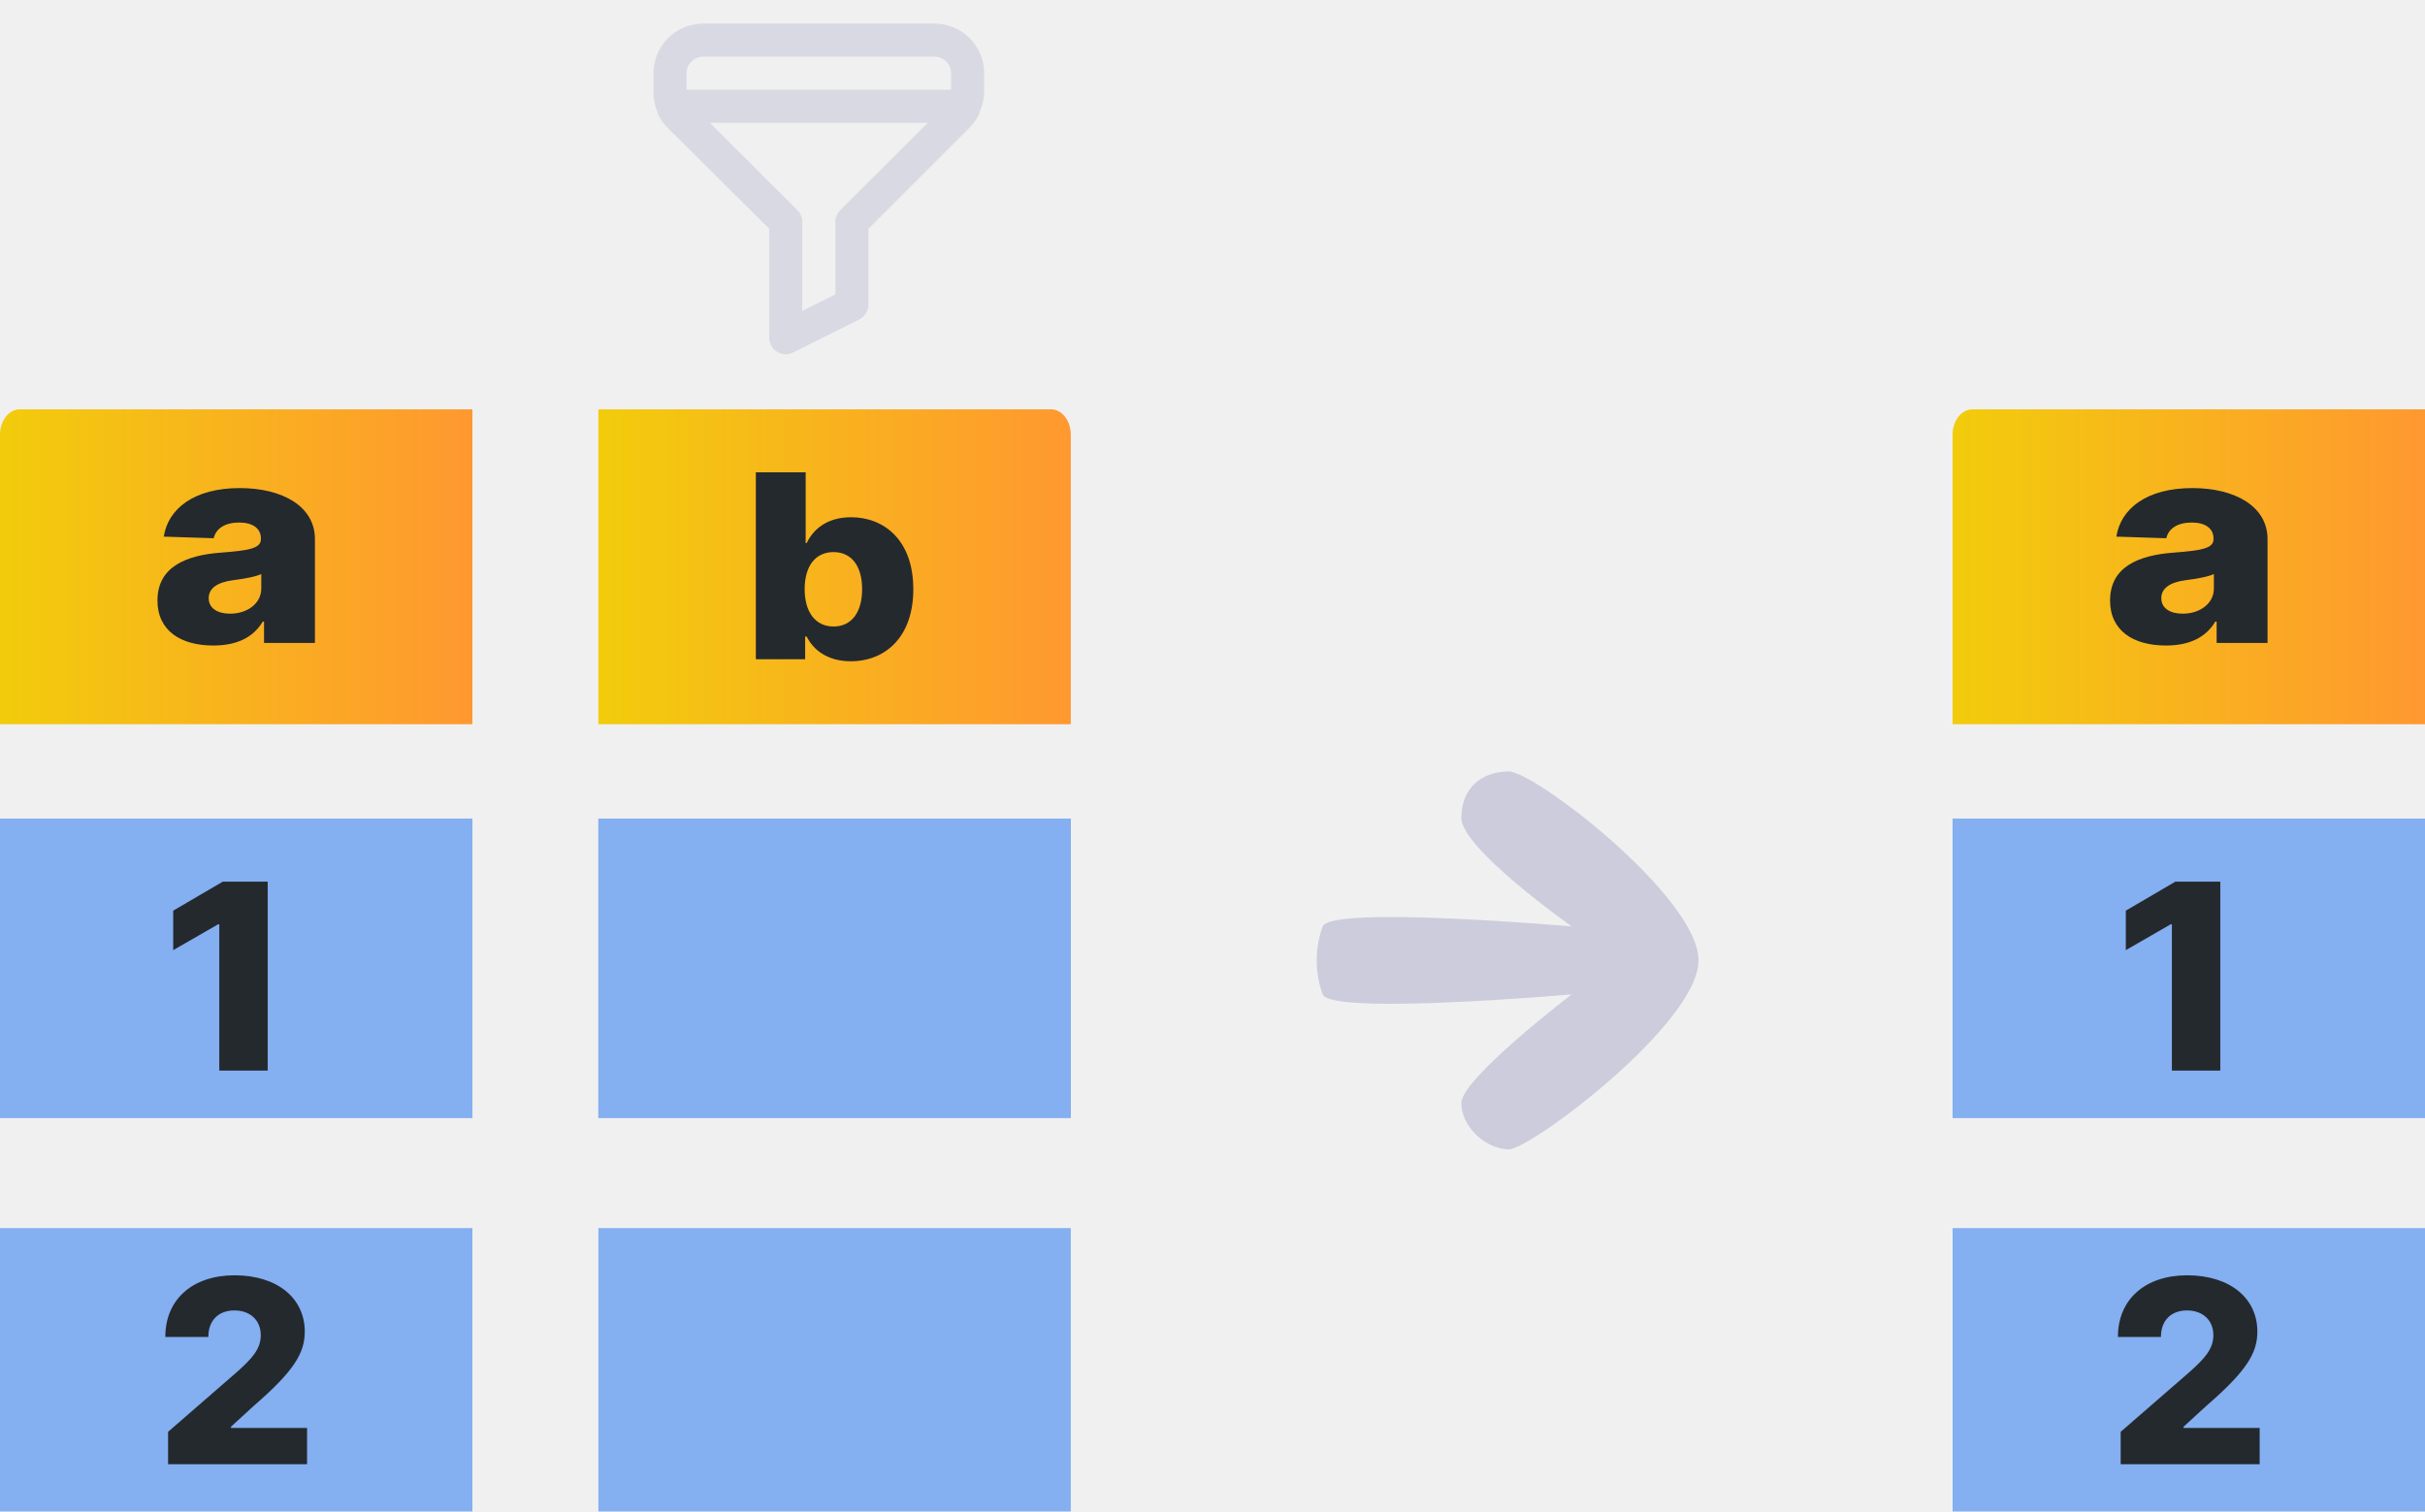
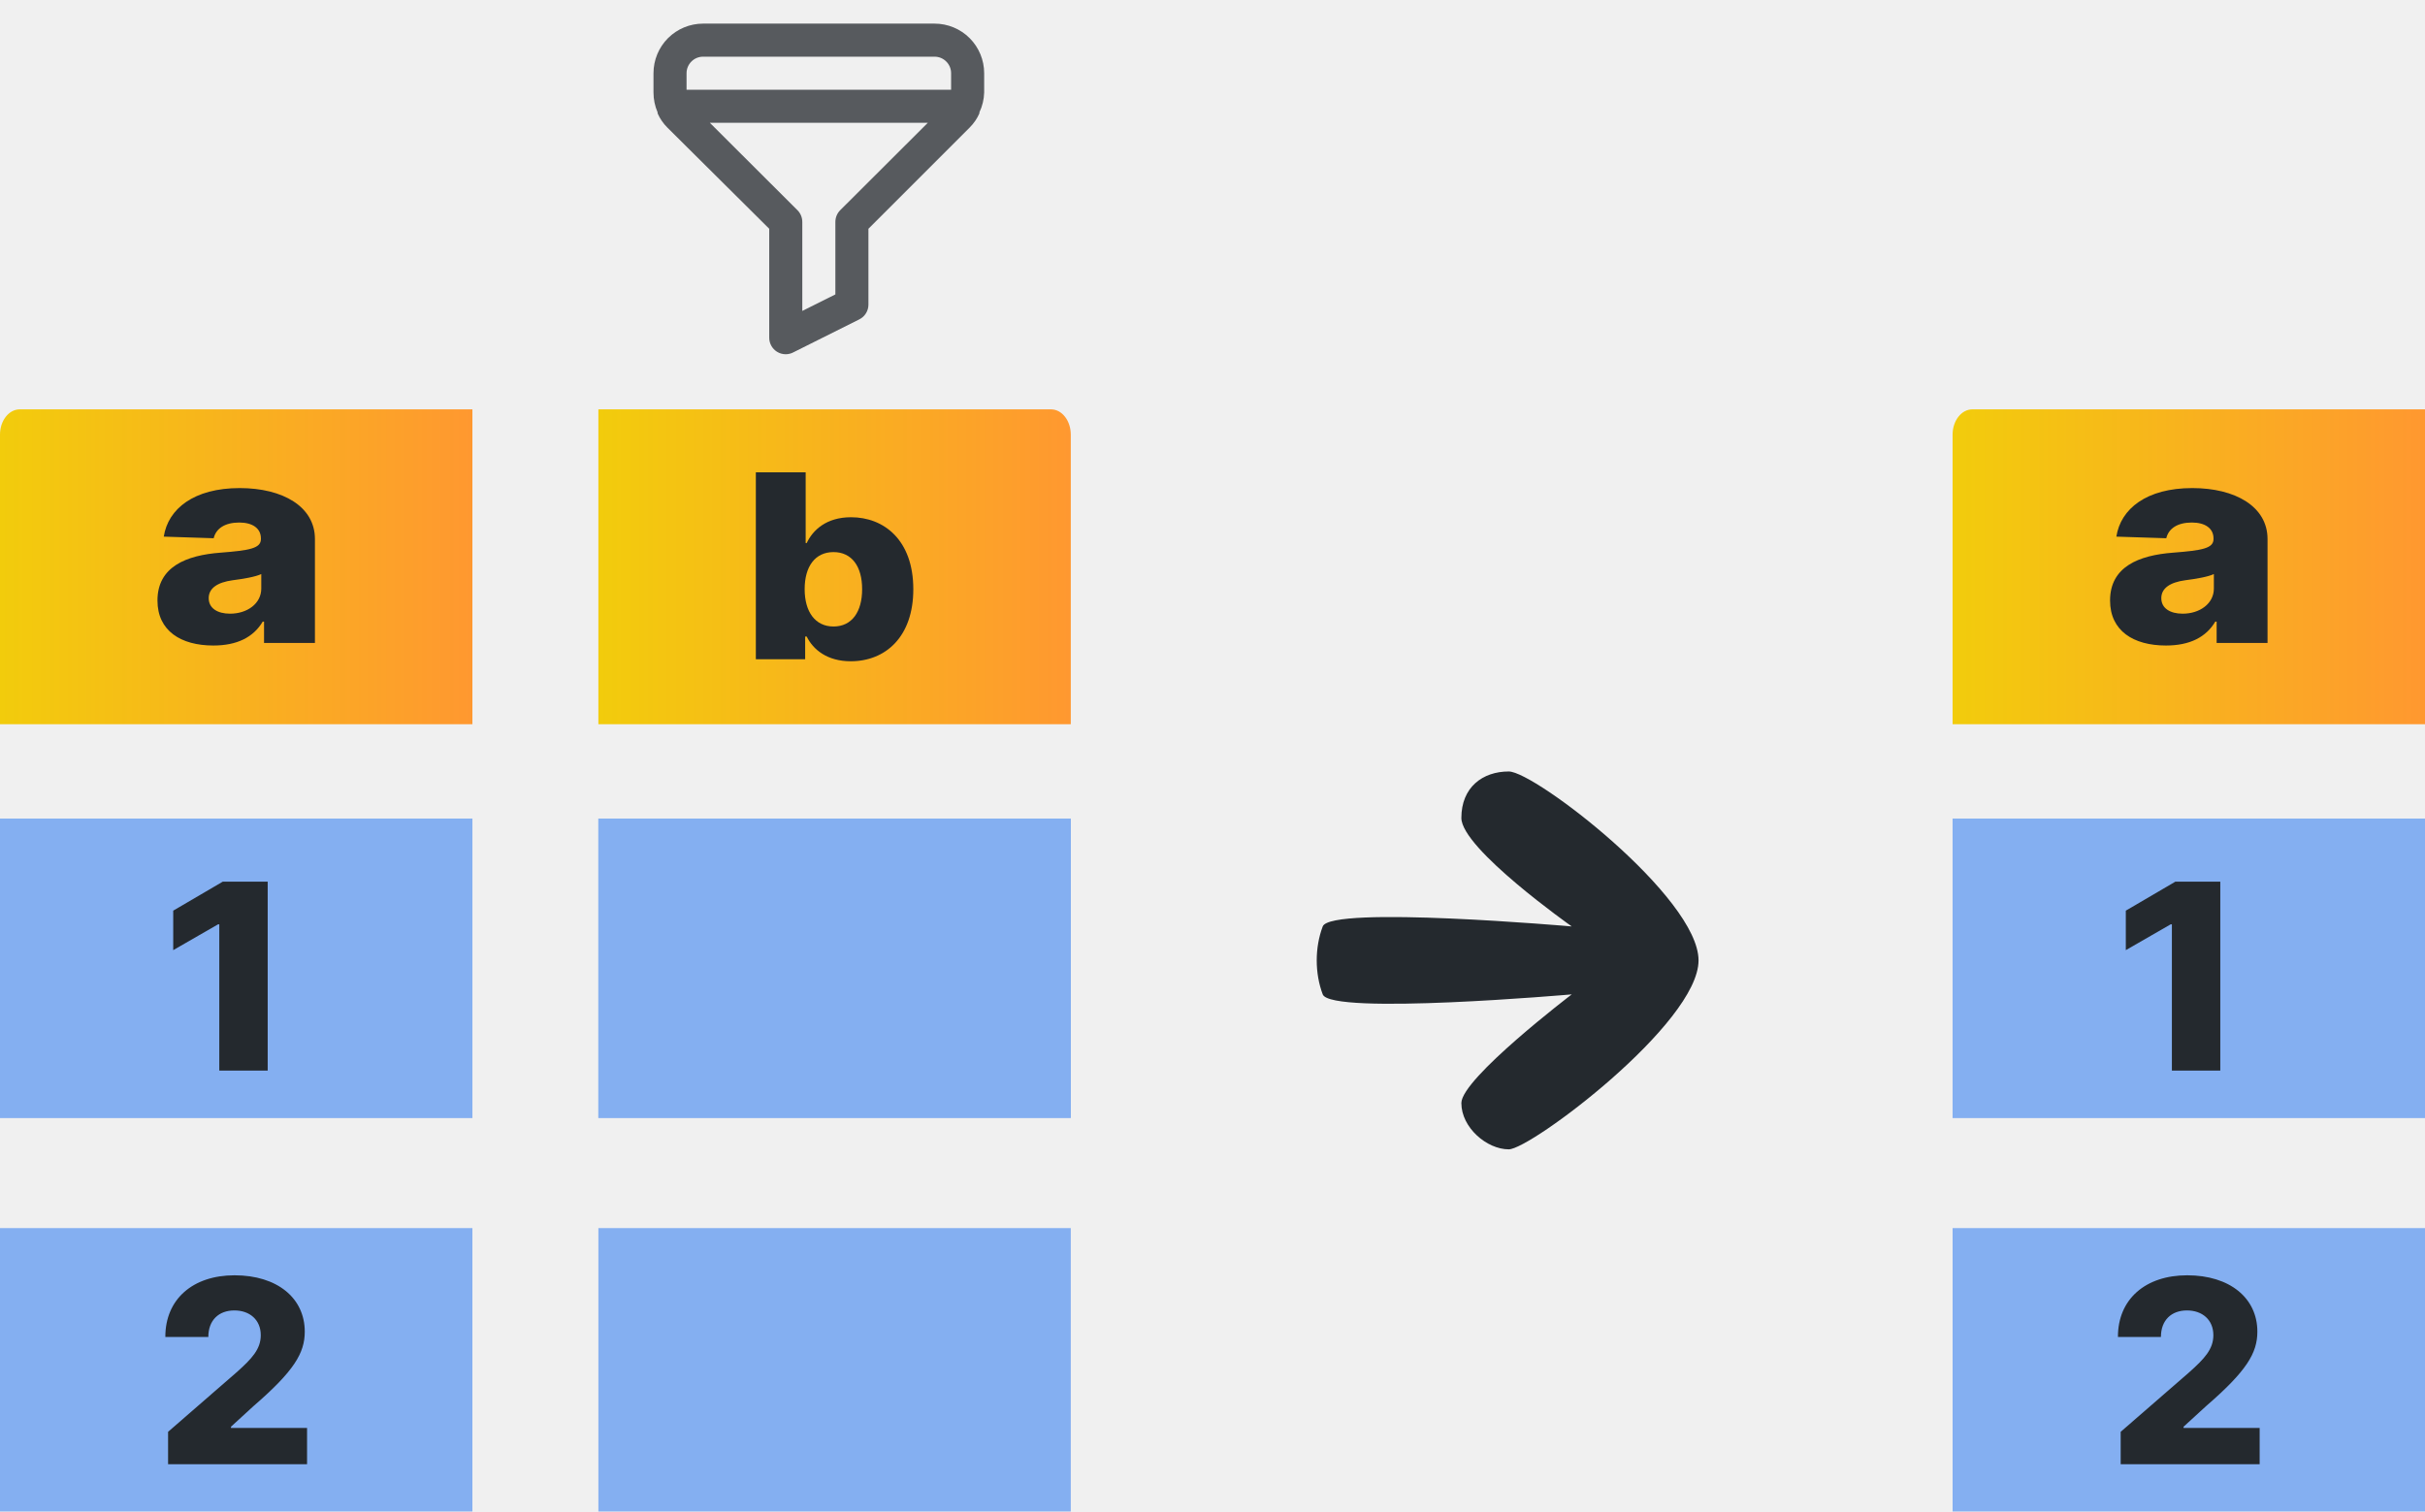
<svg xmlns="http://www.w3.org/2000/svg" width="77" height="48" viewBox="0 0 77 48" fill="none">
  <g clip-path="url(#clip0_1248_126187)">
    <path d="M19 23H34V13.801C34 13.588 33.934 13.385 33.816 13.235C33.699 13.084 33.539 13 33.373 13H19V23Z" fill="url(#paint0_linear_1248_126187)" />
    <path d="M43 26H19V35.5H43V26Z" fill="#84AFF1" />
    <path d="M34 26H19V35.5H34V26Z" fill="#84AFF1" />
    <path d="M34 39H19V48.5H34V39Z" fill="#84AFF1" />
    <path d="M24 20.936H25.566V20.215H25.615C25.816 20.626 26.262 21 27.013 21C28.113 21 29 20.229 29 18.713C29 17.142 28.061 16.426 27.023 16.426C26.236 16.426 25.806 16.838 25.615 17.246H25.582V15H24V20.936ZM25.55 18.71C25.55 17.983 25.887 17.533 26.466 17.533C27.052 17.533 27.375 17.994 27.375 18.71C27.375 19.429 27.052 19.896 26.466 19.896C25.887 19.896 25.55 19.432 25.55 18.71Z" fill="#24292E" />
  </g>
  <g clip-path="url(#clip1_1248_126187)">
    <path d="M0 13.801V23H15V13H0.627C0.461 13 0.301 13.084 0.184 13.235C0.066 13.385 0 13.588 0 13.801Z" fill="url(#paint1_linear_1248_126187)" />
    <path d="M24 26H0V35.5H24V26Z" fill="#84AFF1" />
    <path d="M15 26H0V35.5H15V26Z" fill="#84AFF1" />
    <path d="M15 39H0V48.5H15V39Z" fill="#84AFF1" />
    <path d="M8.5 28H7.072L5.5 28.92V30.174L6.925 29.354H6.963V34H8.5V28Z" fill="#24292E" />
    <path d="M5.337 46.5H9.75V45.347H7.334V45.309L8.047 44.656C9.34 43.538 9.677 42.968 9.677 42.289C9.677 41.222 8.801 40.5 7.448 40.5C6.129 40.5 5.247 41.254 5.25 42.459H6.615C6.615 41.925 6.947 41.616 7.442 41.616C7.928 41.616 8.28 41.913 8.28 42.402C8.28 42.844 8.001 43.145 7.512 43.581L5.337 45.471V46.5Z" fill="#24292E" />
    <path d="M6.774 20.5C7.526 20.5 8.046 20.238 8.342 19.741H8.384V20.418H10V17.118C10 16.091 8.985 15.5 7.611 15.5C6.16 15.5 5.337 16.157 5.2 17.042L6.785 17.093C6.859 16.783 7.143 16.594 7.597 16.594C8.018 16.594 8.285 16.777 8.285 17.102V17.118C8.285 17.415 7.927 17.479 7.006 17.551C5.914 17.633 5 17.997 5 19.071C5 20.032 5.741 20.5 6.774 20.5ZM7.305 19.489C6.908 19.489 6.627 19.318 6.627 18.996C6.627 18.683 6.901 18.493 7.389 18.427C7.709 18.386 8.103 18.322 8.296 18.231V18.692C8.296 19.166 7.853 19.489 7.305 19.489Z" fill="#24292E" />
  </g>
-   <path d="M47.907 36.5C48.601 36.5 53.933 32.5 53.933 30.5C53.933 28.5 48.736 24.5 47.907 24.5C47.078 24.5 46.402 25 46.402 25.976C46.402 26.951 49.907 29.421 49.907 29.421C49.907 29.421 42.254 28.75 42 29.421C41.746 30.091 41.746 30.909 42 31.579C42.254 32.25 49.907 31.579 49.907 31.579C49.907 31.579 46.402 34.25 46.402 35.03C46.402 35.81 47.212 36.5 47.907 36.5Z" fill="#CCCCDC" />
+   <path d="M47.907 36.5C48.601 36.5 53.933 32.5 53.933 30.5C53.933 28.5 48.736 24.5 47.907 24.5C47.078 24.5 46.402 25 46.402 25.976C46.402 26.951 49.907 29.421 49.907 29.421C49.907 29.421 42.254 28.75 42 29.421C41.746 30.091 41.746 30.909 42 31.579C42.254 32.25 49.907 31.579 49.907 31.579C49.907 31.579 46.402 34.25 46.402 35.03C46.402 35.81 47.212 36.5 47.907 36.5Z" fill="#24292E" />
  <g clip-path="url(#clip2_1248_126187)">
    <path d="M62 13.801V23H77V13H62.627C62.461 13 62.301 13.084 62.184 13.235C62.066 13.385 62 13.588 62 13.801Z" fill="url(#paint2_linear_1248_126187)" />
    <path d="M86 26H62V35.5H86V26Z" fill="#84AFF1" />
    <path d="M77 26H62V35.5H77V26Z" fill="#84AFF1" />
    <path d="M77 39H62V48.5H77V39Z" fill="#84AFF1" />
    <path d="M70.5 28H69.072L67.5 28.92V30.174L68.925 29.354H68.963V34H70.5V28Z" fill="#24292E" />
    <path d="M67.337 46.5H71.75V45.347H69.334V45.309L70.047 44.656C71.34 43.538 71.677 42.968 71.677 42.289C71.677 41.222 70.801 40.5 69.448 40.5C68.129 40.5 67.247 41.254 67.25 42.459H68.615C68.615 41.925 68.947 41.616 69.442 41.616C69.928 41.616 70.28 41.913 70.28 42.402C70.28 42.844 70.001 43.145 69.512 43.581L67.337 45.471V46.5Z" fill="#24292E" />
    <path d="M68.774 20.5C69.526 20.5 70.046 20.238 70.341 19.741H70.384V20.418H72V17.118C72 16.091 70.984 15.5 69.611 15.5C68.159 15.5 67.337 16.157 67.2 17.042L68.785 17.093C68.859 16.783 69.143 16.594 69.597 16.594C70.018 16.594 70.285 16.777 70.285 17.102V17.118C70.285 17.415 69.927 17.479 69.006 17.551C67.914 17.633 67 17.997 67 19.071C67 20.032 67.741 20.5 68.774 20.5ZM69.305 19.489C68.908 19.489 68.627 19.318 68.627 18.996C68.627 18.683 68.901 18.493 69.389 18.427C69.709 18.386 70.103 18.322 70.296 18.231V18.692C70.296 19.166 69.853 19.489 69.305 19.489Z" fill="#24292E" />
  </g>
  <g clip-path="url(#clip3_1248_126187)">
-     <path d="M29.675 0.75H22.325C21.907 0.75 21.507 0.916 21.211 1.211C20.916 1.507 20.75 1.907 20.75 2.325V2.939C20.75 3.156 20.795 3.371 20.881 3.569V3.601C20.955 3.769 21.061 3.922 21.191 4.052L24.425 7.265V10.725C24.425 10.814 24.447 10.902 24.491 10.98C24.534 11.058 24.596 11.124 24.672 11.171C24.755 11.223 24.852 11.25 24.95 11.25C25.032 11.249 25.113 11.23 25.186 11.192L27.286 10.142C27.373 10.099 27.446 10.032 27.497 9.949C27.548 9.867 27.575 9.772 27.575 9.675V7.265L30.788 4.052C30.919 3.922 31.024 3.769 31.098 3.601V3.569C31.192 3.372 31.244 3.158 31.25 2.939V2.325C31.25 1.907 31.084 1.507 30.789 1.211C30.493 0.916 30.093 0.75 29.675 0.75ZM26.677 6.677C26.629 6.726 26.59 6.784 26.564 6.848C26.538 6.912 26.525 6.981 26.525 7.05V9.35L25.475 9.874V7.05C25.475 6.981 25.462 6.912 25.436 6.848C25.41 6.784 25.371 6.726 25.323 6.677L22.54 3.9H29.46L26.677 6.677ZM30.2 2.85H21.8V2.325C21.8 2.186 21.855 2.052 21.954 1.954C22.052 1.855 22.186 1.8 22.325 1.8H29.675C29.814 1.8 29.948 1.855 30.046 1.954C30.145 2.052 30.2 2.186 30.2 2.325V2.85Z" fill="#CCCCDC" fill-opacity="0.65" />
+     <path d="M29.675 0.75H22.325C21.907 0.75 21.507 0.916 21.211 1.211C20.916 1.507 20.75 1.907 20.75 2.325V2.939C20.75 3.156 20.795 3.371 20.881 3.569V3.601C20.955 3.769 21.061 3.922 21.191 4.052L24.425 7.265V10.725C24.425 10.814 24.447 10.902 24.491 10.98C24.534 11.058 24.596 11.124 24.672 11.171C24.755 11.223 24.852 11.25 24.95 11.25C25.032 11.249 25.113 11.23 25.186 11.192L27.286 10.142C27.373 10.099 27.446 10.032 27.497 9.949C27.548 9.867 27.575 9.772 27.575 9.675V7.265L30.788 4.052C30.919 3.922 31.024 3.769 31.098 3.601V3.569C31.192 3.372 31.244 3.158 31.25 2.939V2.325C31.25 1.907 31.084 1.507 30.789 1.211C30.493 0.916 30.093 0.75 29.675 0.75ZM26.677 6.677C26.629 6.726 26.59 6.784 26.564 6.848C26.538 6.912 26.525 6.981 26.525 7.05V9.35L25.475 9.874V7.05C25.475 6.981 25.462 6.912 25.436 6.848C25.41 6.784 25.371 6.726 25.323 6.677L22.54 3.9H29.46L26.677 6.677ZM30.2 2.85H21.8V2.325C21.8 2.186 21.855 2.052 21.954 1.954C22.052 1.855 22.186 1.8 22.325 1.8H29.675C29.814 1.8 29.948 1.855 30.046 1.954C30.145 2.052 30.2 2.186 30.2 2.325V2.85Z" fill="#24292E" fill-opacity="0.75" />
  </g>
  <defs>
    <linearGradient id="paint0_linear_1248_126187" x1="19" y1="18.004" x2="34" y2="18.004" gradientUnits="userSpaceOnUse">
      <stop stop-color="#F2CC0C" />
      <stop offset="1" stop-color="#FF9830" />
    </linearGradient>
    <linearGradient id="paint1_linear_1248_126187" x1="0" y1="18.004" x2="15" y2="18.004" gradientUnits="userSpaceOnUse">
      <stop stop-color="#F2CC0C" />
      <stop offset="1" stop-color="#FF9830" />
    </linearGradient>
    <linearGradient id="paint2_linear_1248_126187" x1="62" y1="18.004" x2="77" y2="18.004" gradientUnits="userSpaceOnUse">
      <stop stop-color="#F2CC0C" />
      <stop offset="1" stop-color="#FF9830" />
    </linearGradient>
    <clipPath id="clip0_1248_126187">
      <rect width="15" height="35" fill="white" transform="translate(19 13)" />
    </clipPath>
    <clipPath id="clip1_1248_126187">
      <rect width="15" height="35" fill="white" transform="translate(0 13)" />
    </clipPath>
    <clipPath id="clip2_1248_126187">
      <rect width="15" height="35" fill="white" transform="translate(62 13)" />
    </clipPath>
    <clipPath id="clip3_1248_126187">
      <rect width="12" height="12" fill="white" transform="translate(20)" />
    </clipPath>
  </defs>
</svg>
